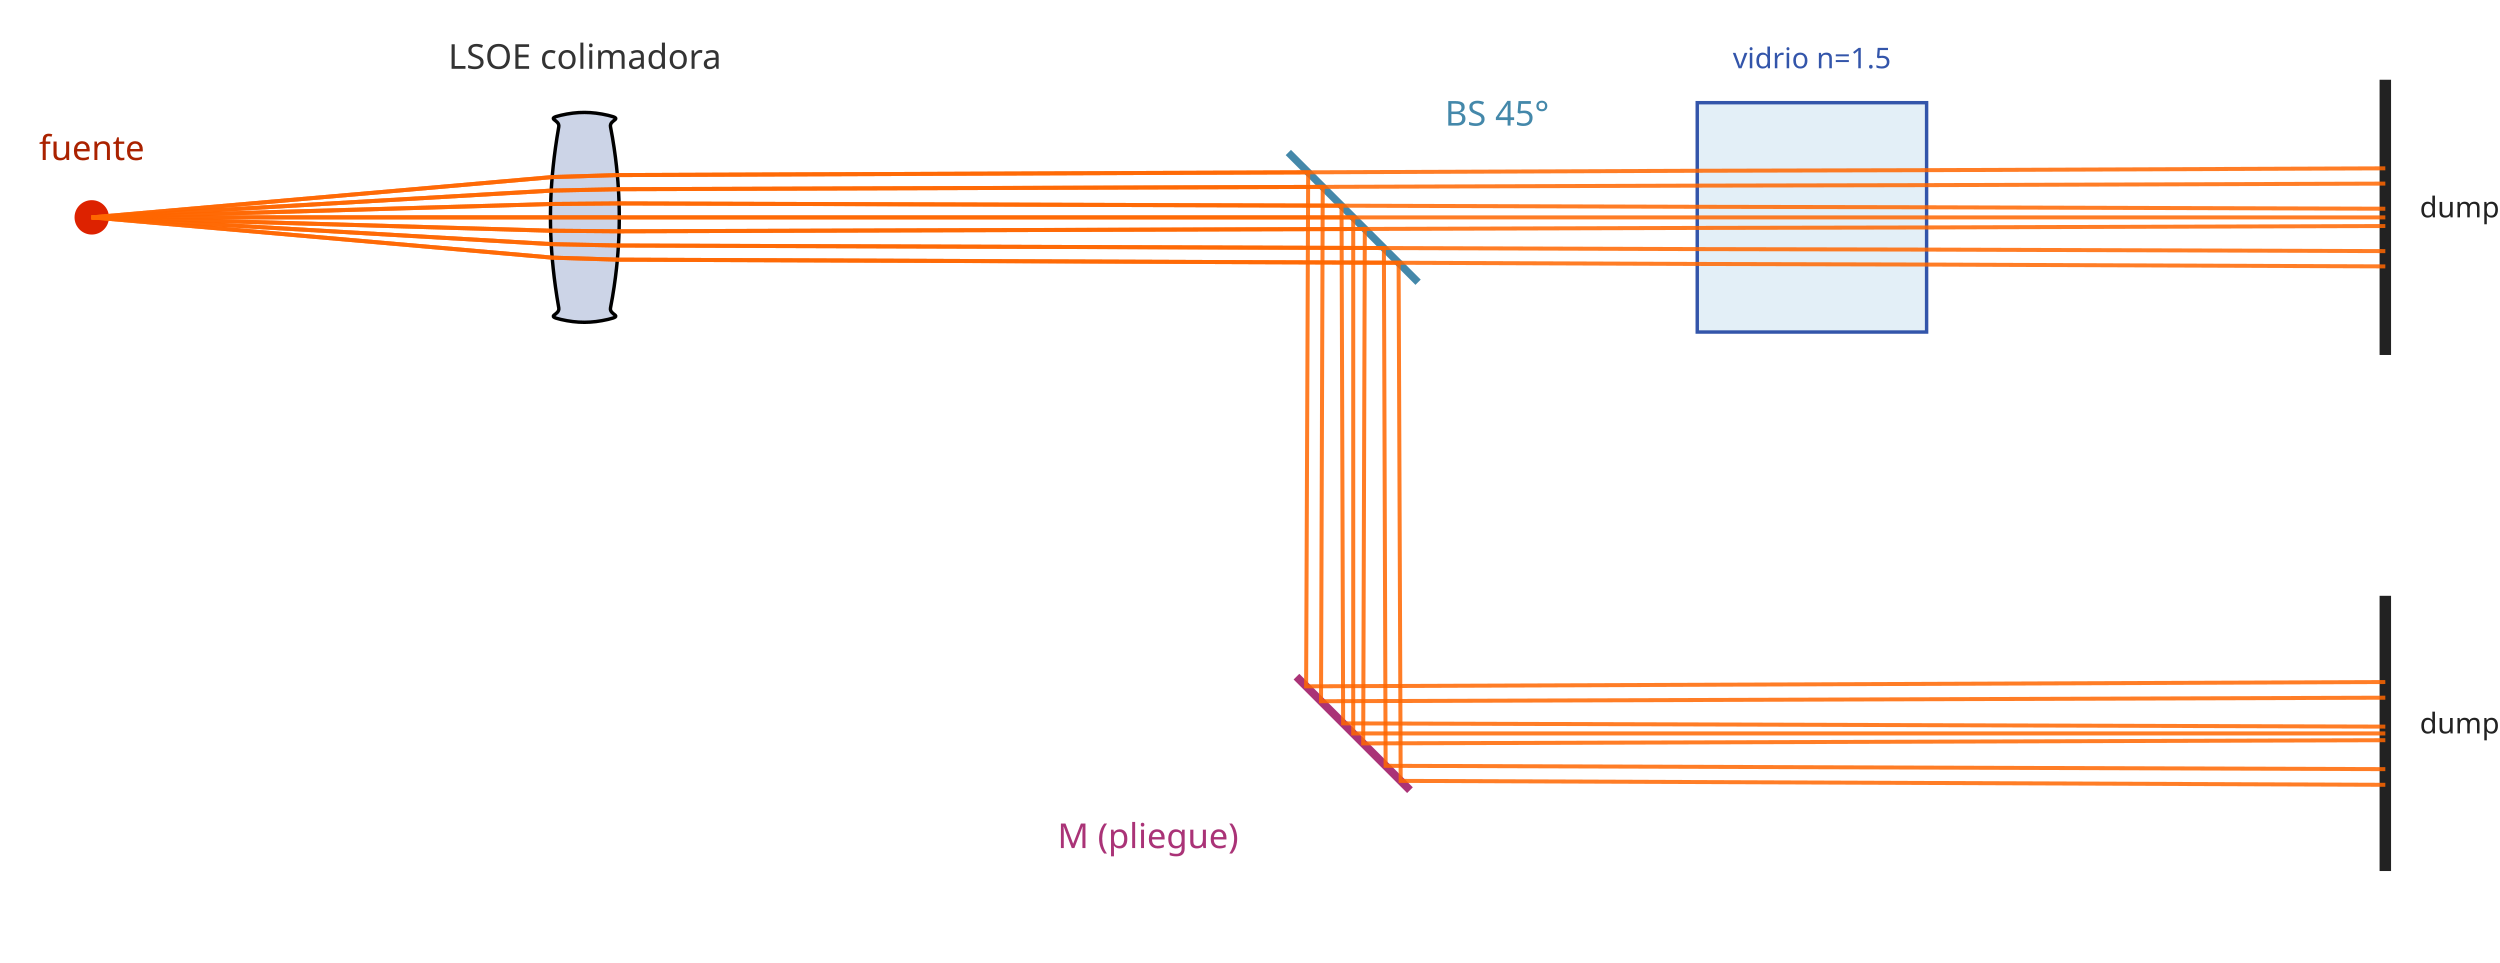
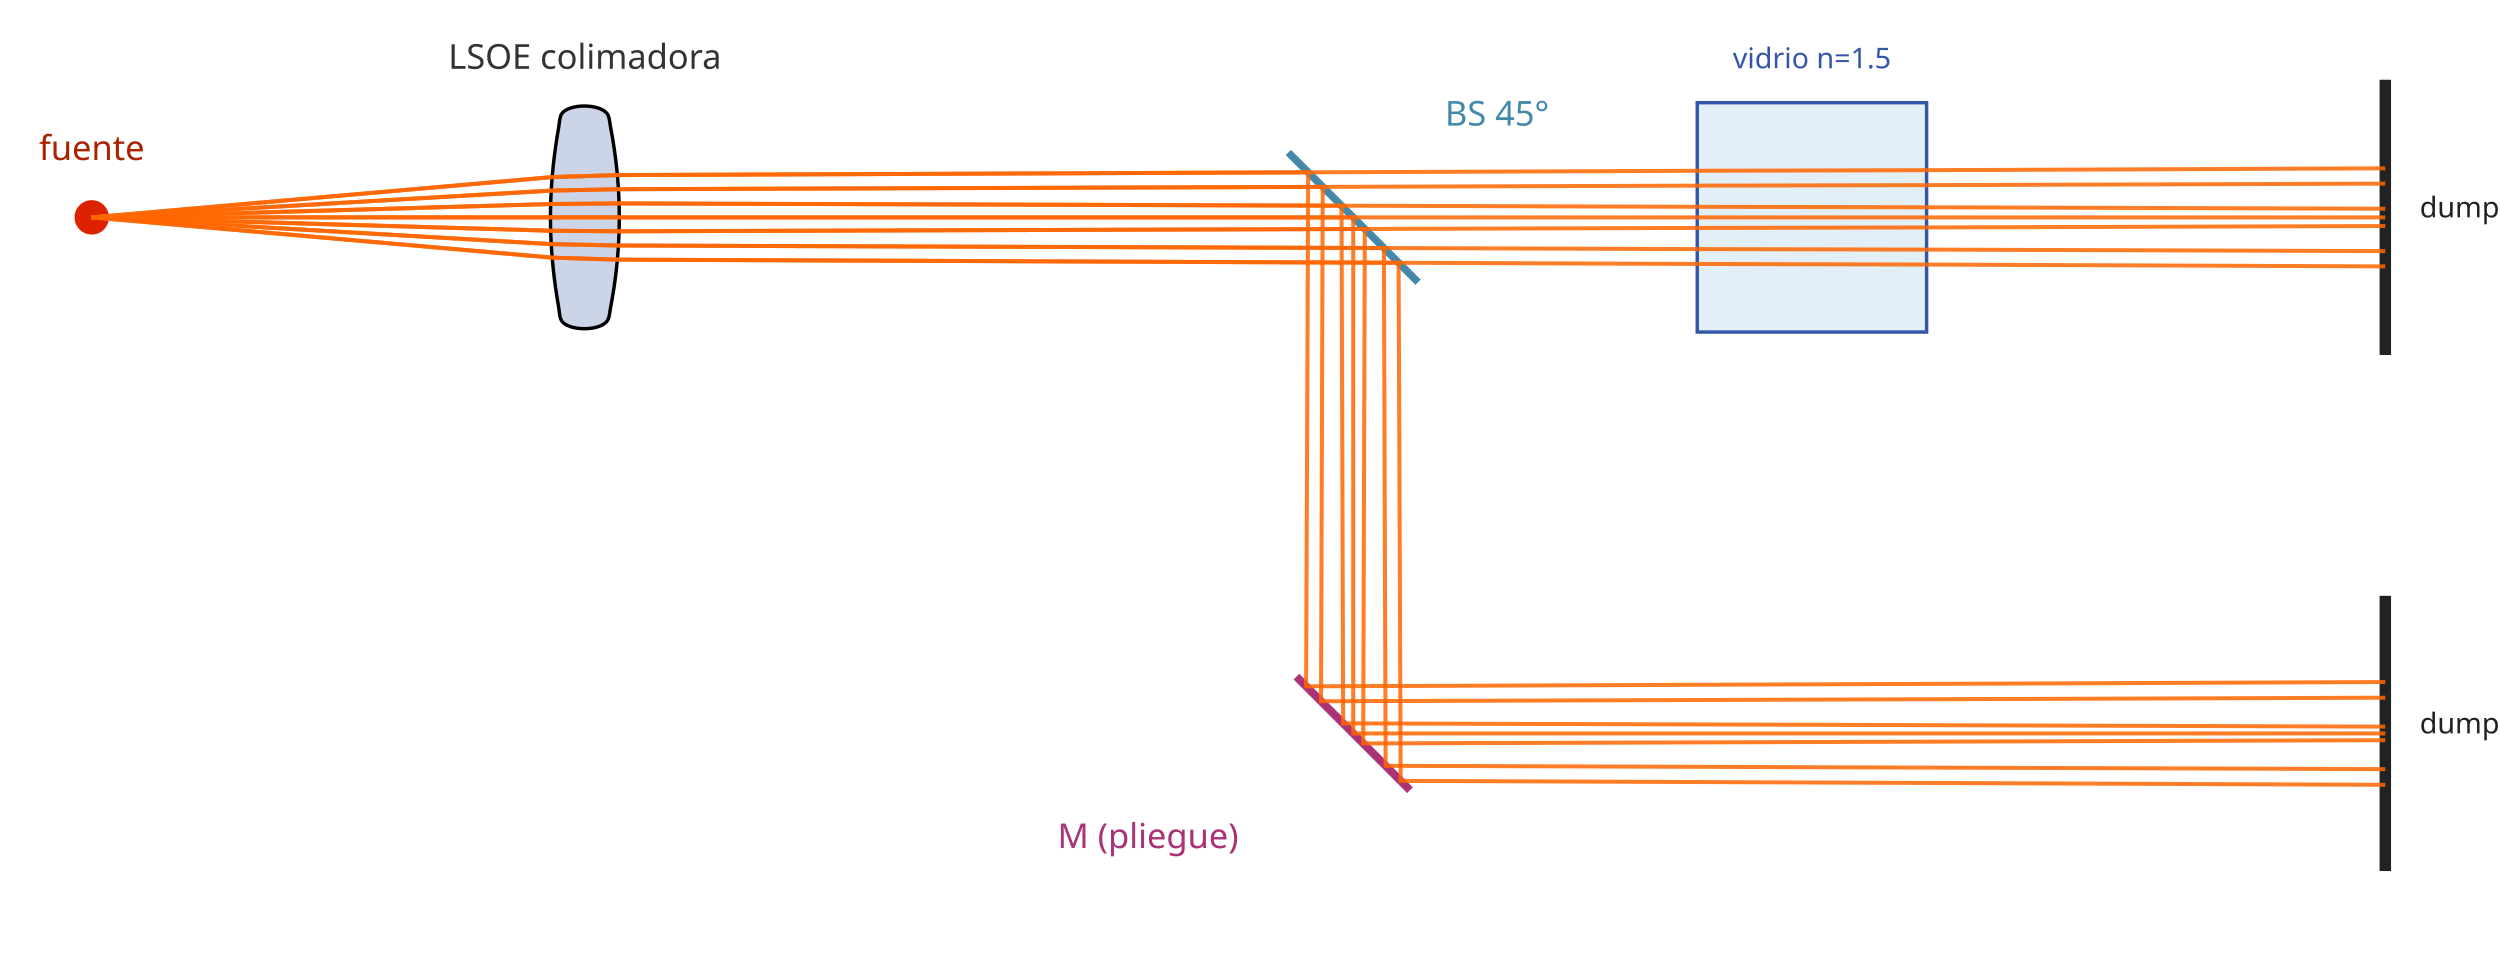
<svg xmlns="http://www.w3.org/2000/svg" version="1.1" width="436.00" height="167.91" viewBox="0 0 436.00 167.91">
-   <g transform="translate(96.000,37.908)">
-     <path d="M 0,0 C 0,-0.021 -0,0.021 0,-0.062 C 0,-0.145 -0,-0.083 0,-0.249 C 0.001,-0.415 0,-0.312 0.002,-0.561 C 0.004,-0.81 0.002,-0.665 0.006,-0.997 C 0.01,-1.329 0.007,-1.142 0.015,-1.557 C 0.023,-1.972 0.017,-1.744 0.031,-2.241 C 0.045,-2.739 0.035,-2.469 0.057,-3.049 C 0.078,-3.629 0.064,-3.319 0.096,-3.981 C 0.129,-4.643 0.108,-4.292 0.154,-5.036 C 0.2,-5.78 0.171,-5.388 0.234,-6.213 C 0.296,-7.039 0.258,-6.606 0.34,-7.512 C 0.422,-8.419 0.374,-7.946 0.479,-8.933 C 0.583,-9.919 0.523,-9.406 0.654,-10.472 C 0.785,-11.539 0.711,-10.986 0.871,-12.131 C 1.032,-13.276 0.942,-12.685 1.135,-13.907 C 1.328,-15.13 1.222,-14.5 1.45,-15.799 C 1.677,-17.099 -1.051,-17.142 1.819,-17.806 C 4.688,-18.471 7.173,-18.464 10.057,-17.793 C 12.942,-17.122 10.218,-17.089 10.472,-15.792 C 10.725,-14.496 10.607,-15.124 10.817,-13.903 C 11.026,-12.682 10.929,-13.273 11.1,-12.129 C 11.271,-10.985 11.193,-11.537 11.33,-10.471 C 11.467,-9.406 11.404,-9.918 11.513,-8.932 C 11.621,-7.946 11.572,-8.419 11.656,-7.512 C 11.739,-6.606 11.701,-7.039 11.764,-6.213 C 11.828,-5.388 11.799,-5.78 11.845,-5.036 C 11.892,-4.292 11.871,-4.643 11.903,-3.981 C 11.936,-3.319 11.921,-3.629 11.943,-3.049 C 11.965,-2.469 11.955,-2.739 11.969,-2.241 C 11.983,-1.744 11.977,-1.972 11.985,-1.557 C 11.993,-1.142 11.99,-1.329 11.994,-0.997 C 11.998,-0.665 11.996,-0.81 11.998,-0.561 C 12,-0.312 11.999,-0.415 12,-0.249 C 12,-0.083 12,-0.145 12,-0.062 C 12,0.021 12,-0.042 12,0 C 12,0.042 12,-0.021 12,0.062 C 12,0.145 12,0.083 12,0.249 C 11.999,0.415 12,0.312 11.998,0.561 C 11.996,0.81 11.998,0.665 11.994,0.997 C 11.99,1.329 11.993,1.142 11.985,1.557 C 11.977,1.972 11.983,1.744 11.969,2.241 C 11.955,2.739 11.965,2.469 11.943,3.049 C 11.921,3.629 11.936,3.319 11.903,3.981 C 11.871,4.643 11.892,4.292 11.845,5.036 C 11.799,5.78 11.828,5.388 11.764,6.213 C 11.701,7.039 11.739,6.606 11.656,7.512 C 11.572,8.419 11.621,7.946 11.513,8.932 C 11.404,9.918 11.467,9.406 11.33,10.471 C 11.193,11.537 11.271,10.985 11.1,12.129 C 10.929,13.273 11.026,12.682 10.817,13.903 C 10.607,15.124 10.725,14.496 10.472,15.792 C 10.218,17.089 12.942,17.122 10.057,17.793 C 7.173,18.464 4.688,18.471 1.819,17.806 C -1.051,17.142 1.677,17.099 1.45,15.799 C 1.222,14.5 1.328,15.13 1.135,13.907 C 0.942,12.685 1.032,13.276 0.871,12.131 C 0.711,10.986 0.785,11.539 0.654,10.472 C 0.523,9.406 0.583,9.919 0.479,8.933 C 0.374,7.946 0.422,8.419 0.34,7.512 C 0.258,6.606 0.296,7.039 0.234,6.213 C 0.171,5.388 0.2,5.78 0.154,5.036 C 0.108,4.292 0.129,4.643 0.096,3.981 C 0.064,3.319 0.078,3.629 0.057,3.049 C 0.035,2.469 0.045,2.739 0.031,2.241 C 0.017,1.744 0.023,1.972 0.015,1.557 C 0.007,1.142 0.01,1.329 0.006,0.997 C 0.002,0.665 0.004,0.81 0.002,0.561 C 0,0.312 0.001,0.415 0,0.249 C -0,0.083 0,0.145 0,0.062 C -0,-0.021 0,0.021 0,0 C -0,-0.021 -0,0.021 0,0 Z" style="fill:#b7c2dd;fill-opacity:0.7;stroke:#000;stroke-width:0.6px;stroke-linejoin:round" />
+   <g id="layer1" transform="translate(96.000,37.908)">
+     <path d="M 0,0 C 0,0 0,-0.042 0,-0.062 C 0,-0.125 0,-0.187 0,-0.249 C 0.001,-0.353 0.001,-0.457 0.002,-0.561 C 0.003,-0.706 0.004,-0.851 0.006,-0.997 C 0.008,-1.183 0.011,-1.37 0.015,-1.557 C 0.019,-1.785 0.024,-2.013 0.031,-2.241 C 0.038,-2.511 0.047,-2.78 0.057,-3.049 C 0.068,-3.36 0.081,-3.671 0.096,-3.981 C 0.113,-4.333 0.132,-4.685 0.154,-5.036 C 0.178,-5.429 0.204,-5.821 0.234,-6.213 C 0.266,-6.647 0.301,-7.08 0.34,-7.512 C 0.383,-7.986 0.429,-8.46 0.479,-8.933 C 0.533,-9.446 0.592,-9.96 0.654,-10.472 C 0.722,-11.026 0.794,-11.579 0.871,-12.131 C 0.954,-12.724 1.042,-13.316 1.135,-13.907 C 1.234,-14.539 1.34,-15.17 1.45,-15.799 C 1.567,-16.469 1.585,-17.27 1.819,-17.806 C 2.762,-19.97 9.065,-19.949 10.057,-17.793 C 10.303,-17.258 10.342,-16.461 10.472,-15.792 C 10.594,-15.164 10.709,-14.534 10.817,-13.903 C 10.918,-13.313 11.012,-12.721 11.1,-12.129 C 11.182,-11.577 11.259,-11.025 11.33,-10.471 C 11.396,-9.959 11.457,-9.446 11.513,-8.932 C 11.564,-8.459 11.612,-7.986 11.656,-7.512 C 11.695,-7.08 11.732,-6.647 11.764,-6.213 C 11.794,-5.821 11.821,-5.429 11.845,-5.036 C 11.867,-4.685 11.886,-4.333 11.903,-3.981 C 11.918,-3.671 11.932,-3.36 11.943,-3.049 C 11.953,-2.78 11.962,-2.511 11.969,-2.241 C 11.976,-2.013 11.981,-1.785 11.985,-1.557 C 11.989,-1.37 11.992,-1.183 11.994,-0.997 C 11.996,-0.851 11.997,-0.706 11.998,-0.561 C 11.999,-0.457 11.999,-0.353 12,-0.249 C 12,-0.187 12,-0.125 12,-0.062 C 12,-0.042 12,-0.021 12,0 C 12,0.021 12,0.042 12,0.062 C 12,0.125 12,0.187 12,0.249 C 11.999,0.353 11.999,0.457 11.998,0.561 C 11.997,0.706 11.996,0.851 11.994,0.997 C 11.992,1.183 11.989,1.37 11.985,1.557 C 11.981,1.785 11.976,2.013 11.969,2.241 C 11.962,2.511 11.953,2.78 11.943,3.049 C 11.932,3.36 11.918,3.671 11.903,3.981 C 11.886,4.333 11.867,4.685 11.845,5.036 C 11.821,5.429 11.794,5.821 11.764,6.213 C 11.732,6.647 11.695,7.08 11.656,7.512 C 11.612,7.986 11.564,8.459 11.513,8.932 C 11.457,9.446 11.396,9.959 11.33,10.471 C 11.259,11.025 11.182,11.577 11.1,12.129 C 11.012,12.721 10.918,13.313 10.817,13.903 C 10.709,14.534 10.594,15.164 10.472,15.792 C 10.342,16.461 10.303,17.258 10.057,17.793 C 9.065,19.949 2.762,19.97 1.819,17.806 C 1.585,17.27 1.567,16.469 1.45,15.799 C 1.34,15.17 1.234,14.539 1.135,13.907 C 1.042,13.316 0.954,12.724 0.871,12.131 C 0.794,11.579 0.722,11.026 0.654,10.472 C 0.592,9.96 0.533,9.446 0.479,8.933 C 0.429,8.46 0.383,7.986 0.34,7.512 C 0.301,7.08 0.266,6.647 0.234,6.213 C 0.204,5.821 0.178,5.429 0.154,5.036 C 0.132,4.685 0.113,4.333 0.096,3.981 C 0.081,3.671 0.068,3.36 0.057,3.049 C 0.047,2.78 0.038,2.511 0.031,2.241 C 0.024,2.013 0.019,1.785 0.015,1.557 C 0.011,1.37 0.008,1.183 0.006,0.997 C 0.004,0.851 0.003,0.706 0.002,0.561 C 0.001,0.457 0.001,0.353 0,0.249 C 0,0.187 0,0.125 0,0.062 C 0,0.042 0,0 0,0 C 0,0 0,0 0,0 Z" style="fill:#b7c2dd;fill-opacity:0.7;stroke:#000;stroke-width:0.6px;stroke-linejoin:round" />
    <text x="6.00" y="-25.91" style="font:6px sans-serif;fill:#333;text-anchor:middle">LSOE colimadora</text>
    <path d="M 128.686,-11.314 L 151.314,11.314" style="fill:none;stroke:#4488aa;stroke-width:1.3px" />
    <text x="156.00" y="-16.00" style="font:6px sans-serif;fill:#4488aa;text-anchor:start">BS 45°</text>
    <path d="M 200.000,-20.000 L 240.000,-20.000 L 240.000,20.000 L 200.000,20.000 Z" style="fill:#c8e0f0;fill-opacity:0.5;stroke:#3355aa;stroke-width:0.6px" />
    <text x="220.00" y="-26.00" style="font:5px sans-serif;fill:#3355aa;text-anchor:middle">vidrio n=1.5</text>
    <path d="M 130.101,80.101 L 149.899,99.899" style="fill:none;stroke:#aa3377;stroke-width:1.4px" />
    <text x="120.00" y="110.00" style="font:6px sans-serif;fill:#aa3377;text-anchor:end">M (pliegue)</text>
    <path d="M 320.000,-24.000 L 320.000,24.000" style="fill:none;stroke:#222;stroke-width:2.0px" />
    <text x="326.00" y="0.00" style="font:5px sans-serif;fill:#222;text-anchor:start">dump T</text>
    <path d="M 320.000,66.000 L 320.000,114.000" style="fill:none;stroke:#222;stroke-width:2.0px" />
    <text x="326.00" y="90.00" style="font:5px sans-serif;fill:#222;text-anchor:start">dump R</text>
    <circle cx="-80.000" cy="0.000" r="3.000" style="fill:#dd2200;stroke:none;stroke-width:0.3px" />
    <text x="-80.00" y="-10.00" style="font:6px sans-serif;fill:#aa2200;text-anchor:middle">fuente</text>
    <path d="M -80.000,0.000 L 0.300,-7.025 L 11.667,-7.373 L 132.146,-7.854 L 131.788,81.788 L 320.000,81.036" style="fill:none;stroke:#ff6600;stroke-width:0.7px;opacity:0.85" />
    <path d="M -80.000,0.000 L 0.300,-7.025 L 11.667,-7.373 L 132.146,-7.854 L 200.000,-8.125 L 240.000,-8.232 L 320.000,-8.551" style="fill:none;stroke:#ff6600;stroke-width:0.7px;opacity:0.85" />
    <path d="M -80.000,0.000 L 0.134,-4.667 L 11.852,-4.908 L 134.684,-5.316 L 134.386,84.386 L 320.000,83.770" style="fill:none;stroke:#ff6600;stroke-width:0.7px;opacity:0.85" />
    <path d="M -80.000,0.000 L 0.134,-4.667 L 11.852,-4.908 L 134.684,-5.316 L 200.000,-5.533 L 240.000,-5.621 L 320.000,-5.887" style="fill:none;stroke:#ff6600;stroke-width:0.7px;opacity:0.85" />
    <path d="M -80.000,0.000 L 0.033,-2.329 L 11.963,-2.432 L 137.963,-2.037 L 138.246,88.246 L 320.000,88.816" style="fill:none;stroke:#ff6600;stroke-width:0.7px;opacity:0.85" />
    <path d="M -80.000,0.000 L 0.033,-2.329 L 11.963,-2.432 L 137.963,-2.037 L 200.000,-1.842 L 240.000,-1.759 L 320.000,-1.508" style="fill:none;stroke:#ff6600;stroke-width:0.7px;opacity:0.85" />
    <path d="M -80.000,0.000 L 0.000,0.000 L 12.000,0.002 L 140.002,0.002 L 140.002,90.002 L 320.000,90.002" style="fill:none;stroke:#ff6600;stroke-width:0.7px;opacity:0.85" />
    <path d="M -80.000,0.000 L 0.000,0.000 L 12.000,0.002 L 140.002,0.002 L 200.000,0.002 L 240.000,0.002 L 320.000,0.002" style="fill:none;stroke:#ff6600;stroke-width:0.7px;opacity:0.85" />
    <path d="M -80.000,0.000 L 0.033,2.329 L 11.963,2.432 L 142.024,2.024 L 141.743,91.743 L 320.000,91.184" style="fill:none;stroke:#ff6600;stroke-width:0.7px;opacity:0.85" />
    <path d="M -80.000,0.000 L 0.033,2.329 L 11.963,2.432 L 142.024,2.024 L 200.000,1.842 L 240.000,1.759 L 320.000,1.508" style="fill:none;stroke:#ff6600;stroke-width:0.7px;opacity:0.85" />
    <path d="M -80.000,0.000 L 0.134,4.667 L 11.852,4.908 L 145.351,5.351 L 145.651,95.651 L 320.000,96.230" style="fill:none;stroke:#ff6600;stroke-width:0.7px;opacity:0.85" />
    <path d="M -80.000,0.000 L 0.134,4.667 L 11.852,4.908 L 145.351,5.351 L 200.000,5.533 L 240.000,5.621 L 320.000,5.887" style="fill:none;stroke:#ff6600;stroke-width:0.7px;opacity:0.85" />
    <path d="M -80.000,0.000 L 0.300,7.025 L 11.667,7.373 L 147.917,7.917 L 148.278,98.278 L 320.000,98.964" style="fill:none;stroke:#ff6600;stroke-width:0.7px;opacity:0.85" />
    <path d="M -80.000,0.000 L 0.300,7.025 L 11.667,7.373 L 147.917,7.917 L 200.000,8.125 L 240.000,8.232 L 320.000,8.551" style="fill:none;stroke:#ff6600;stroke-width:0.7px;opacity:0.85" />
  </g>
</svg>
